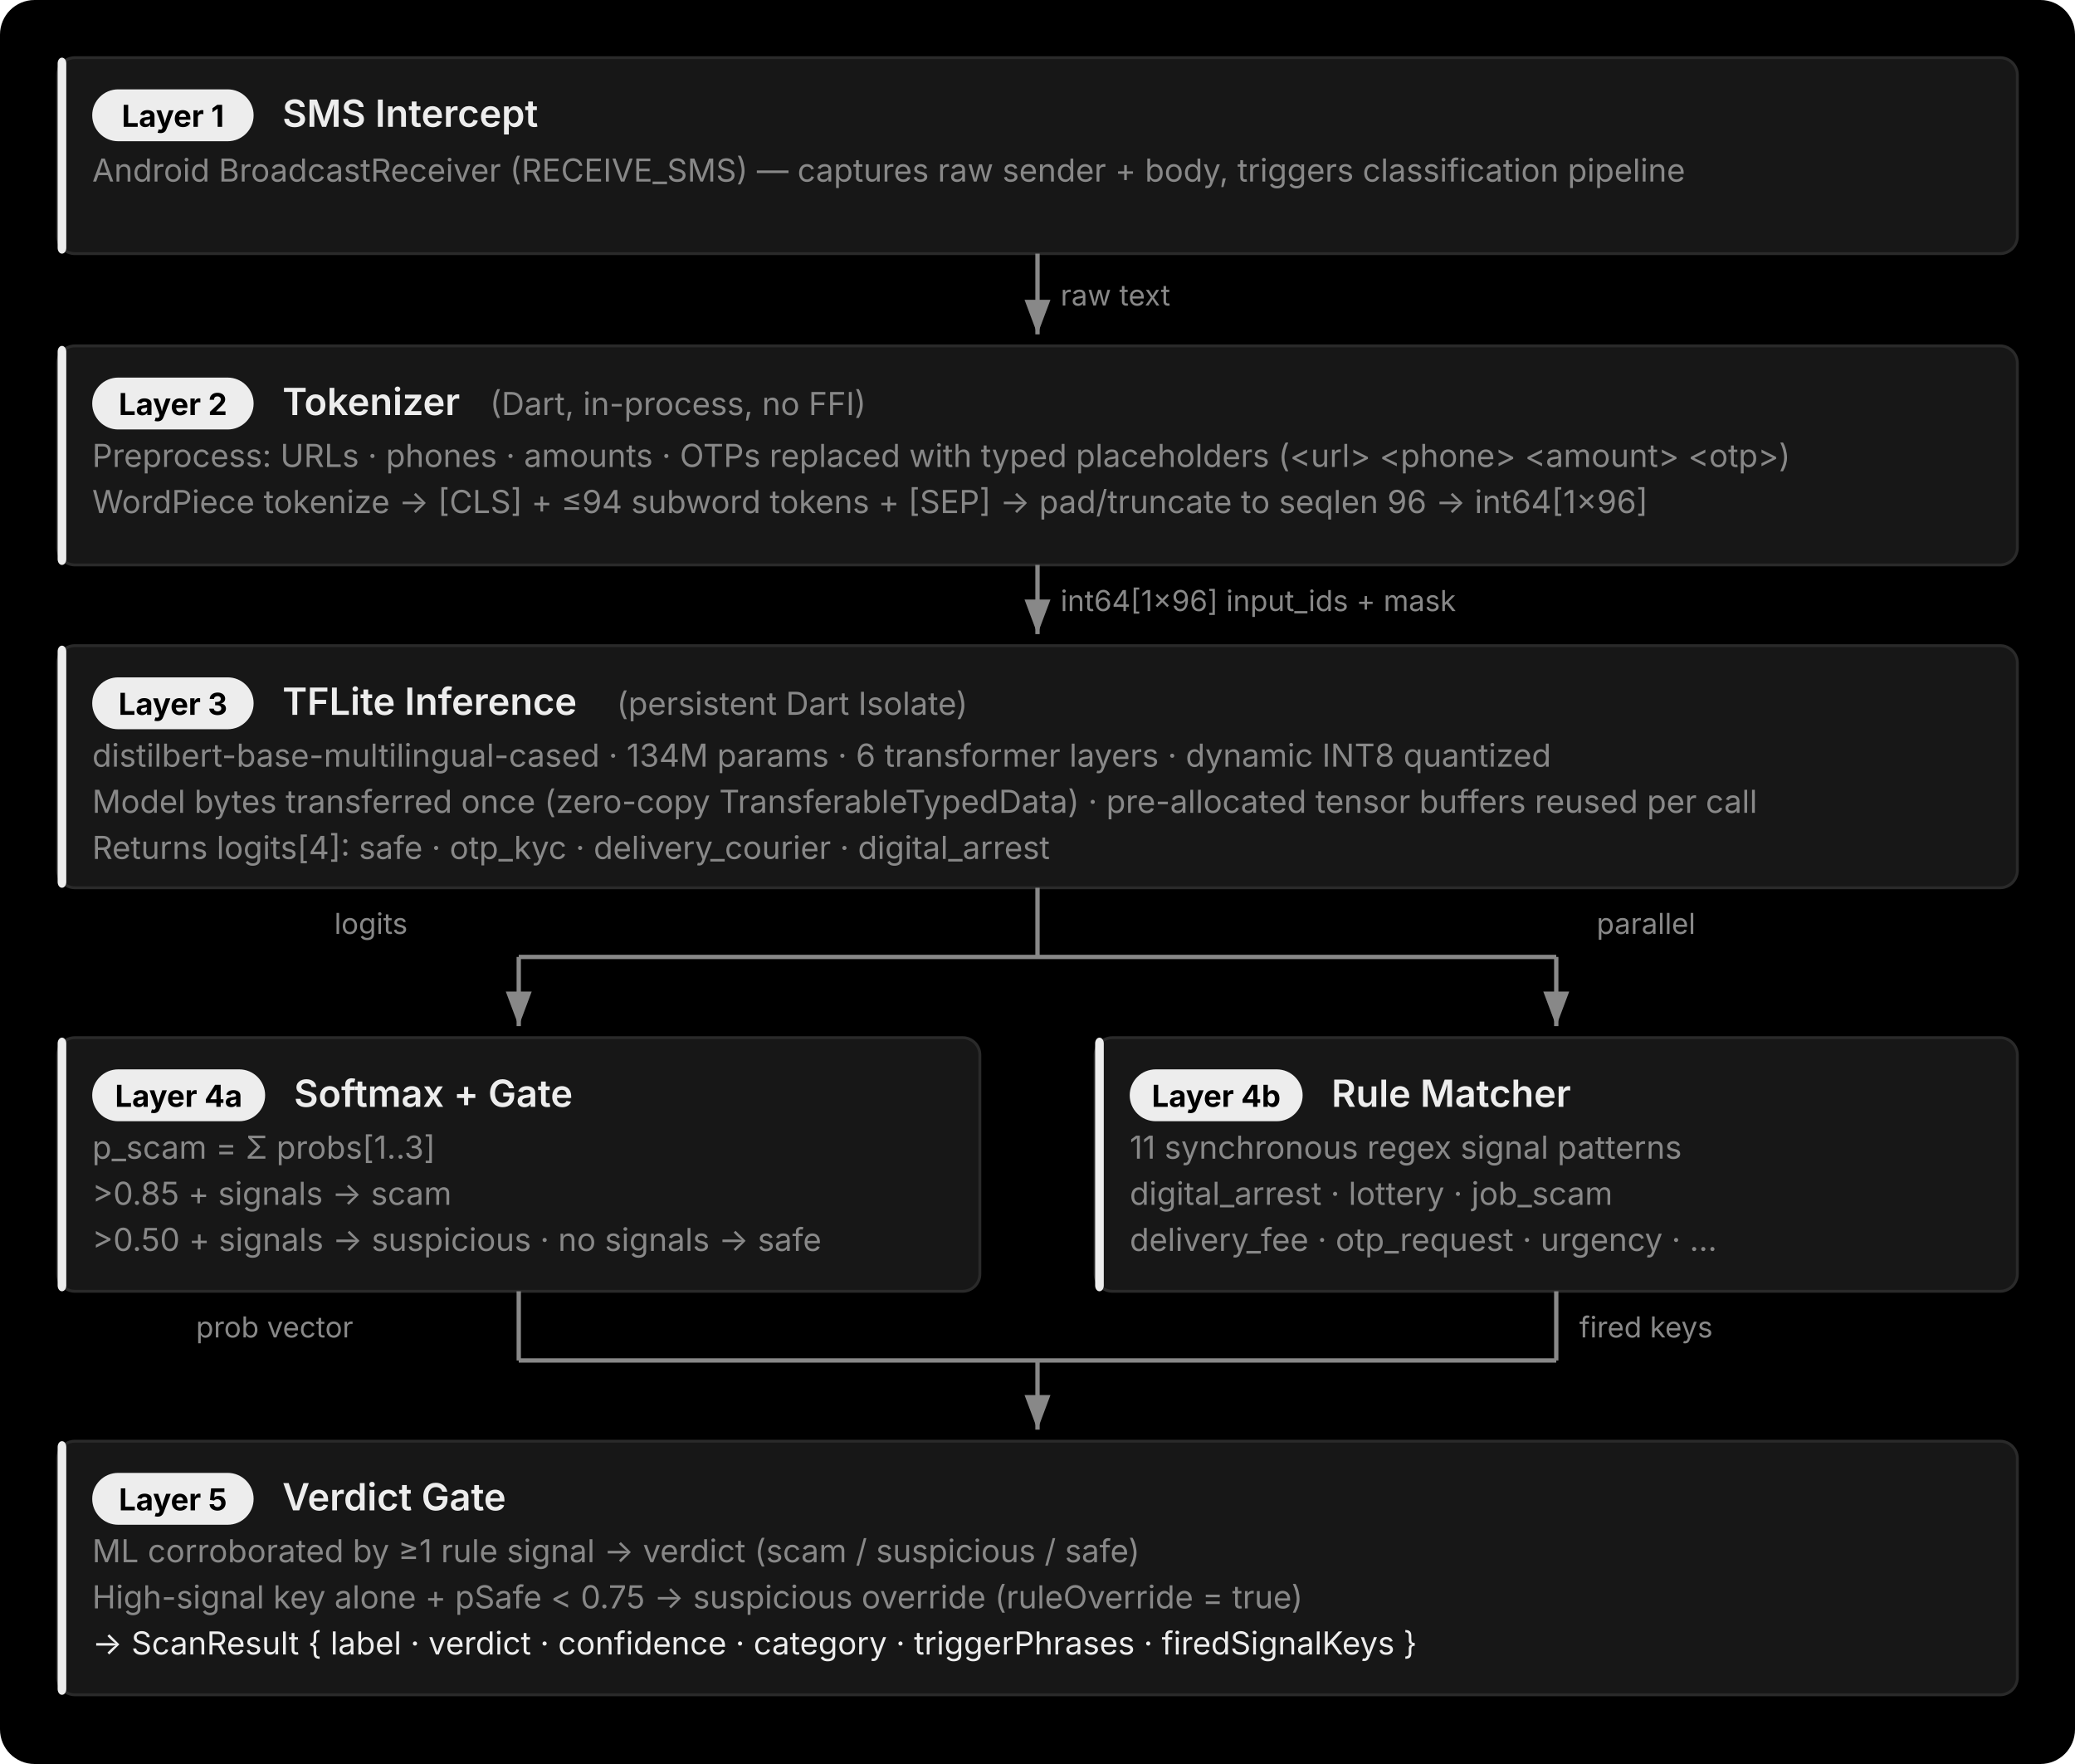
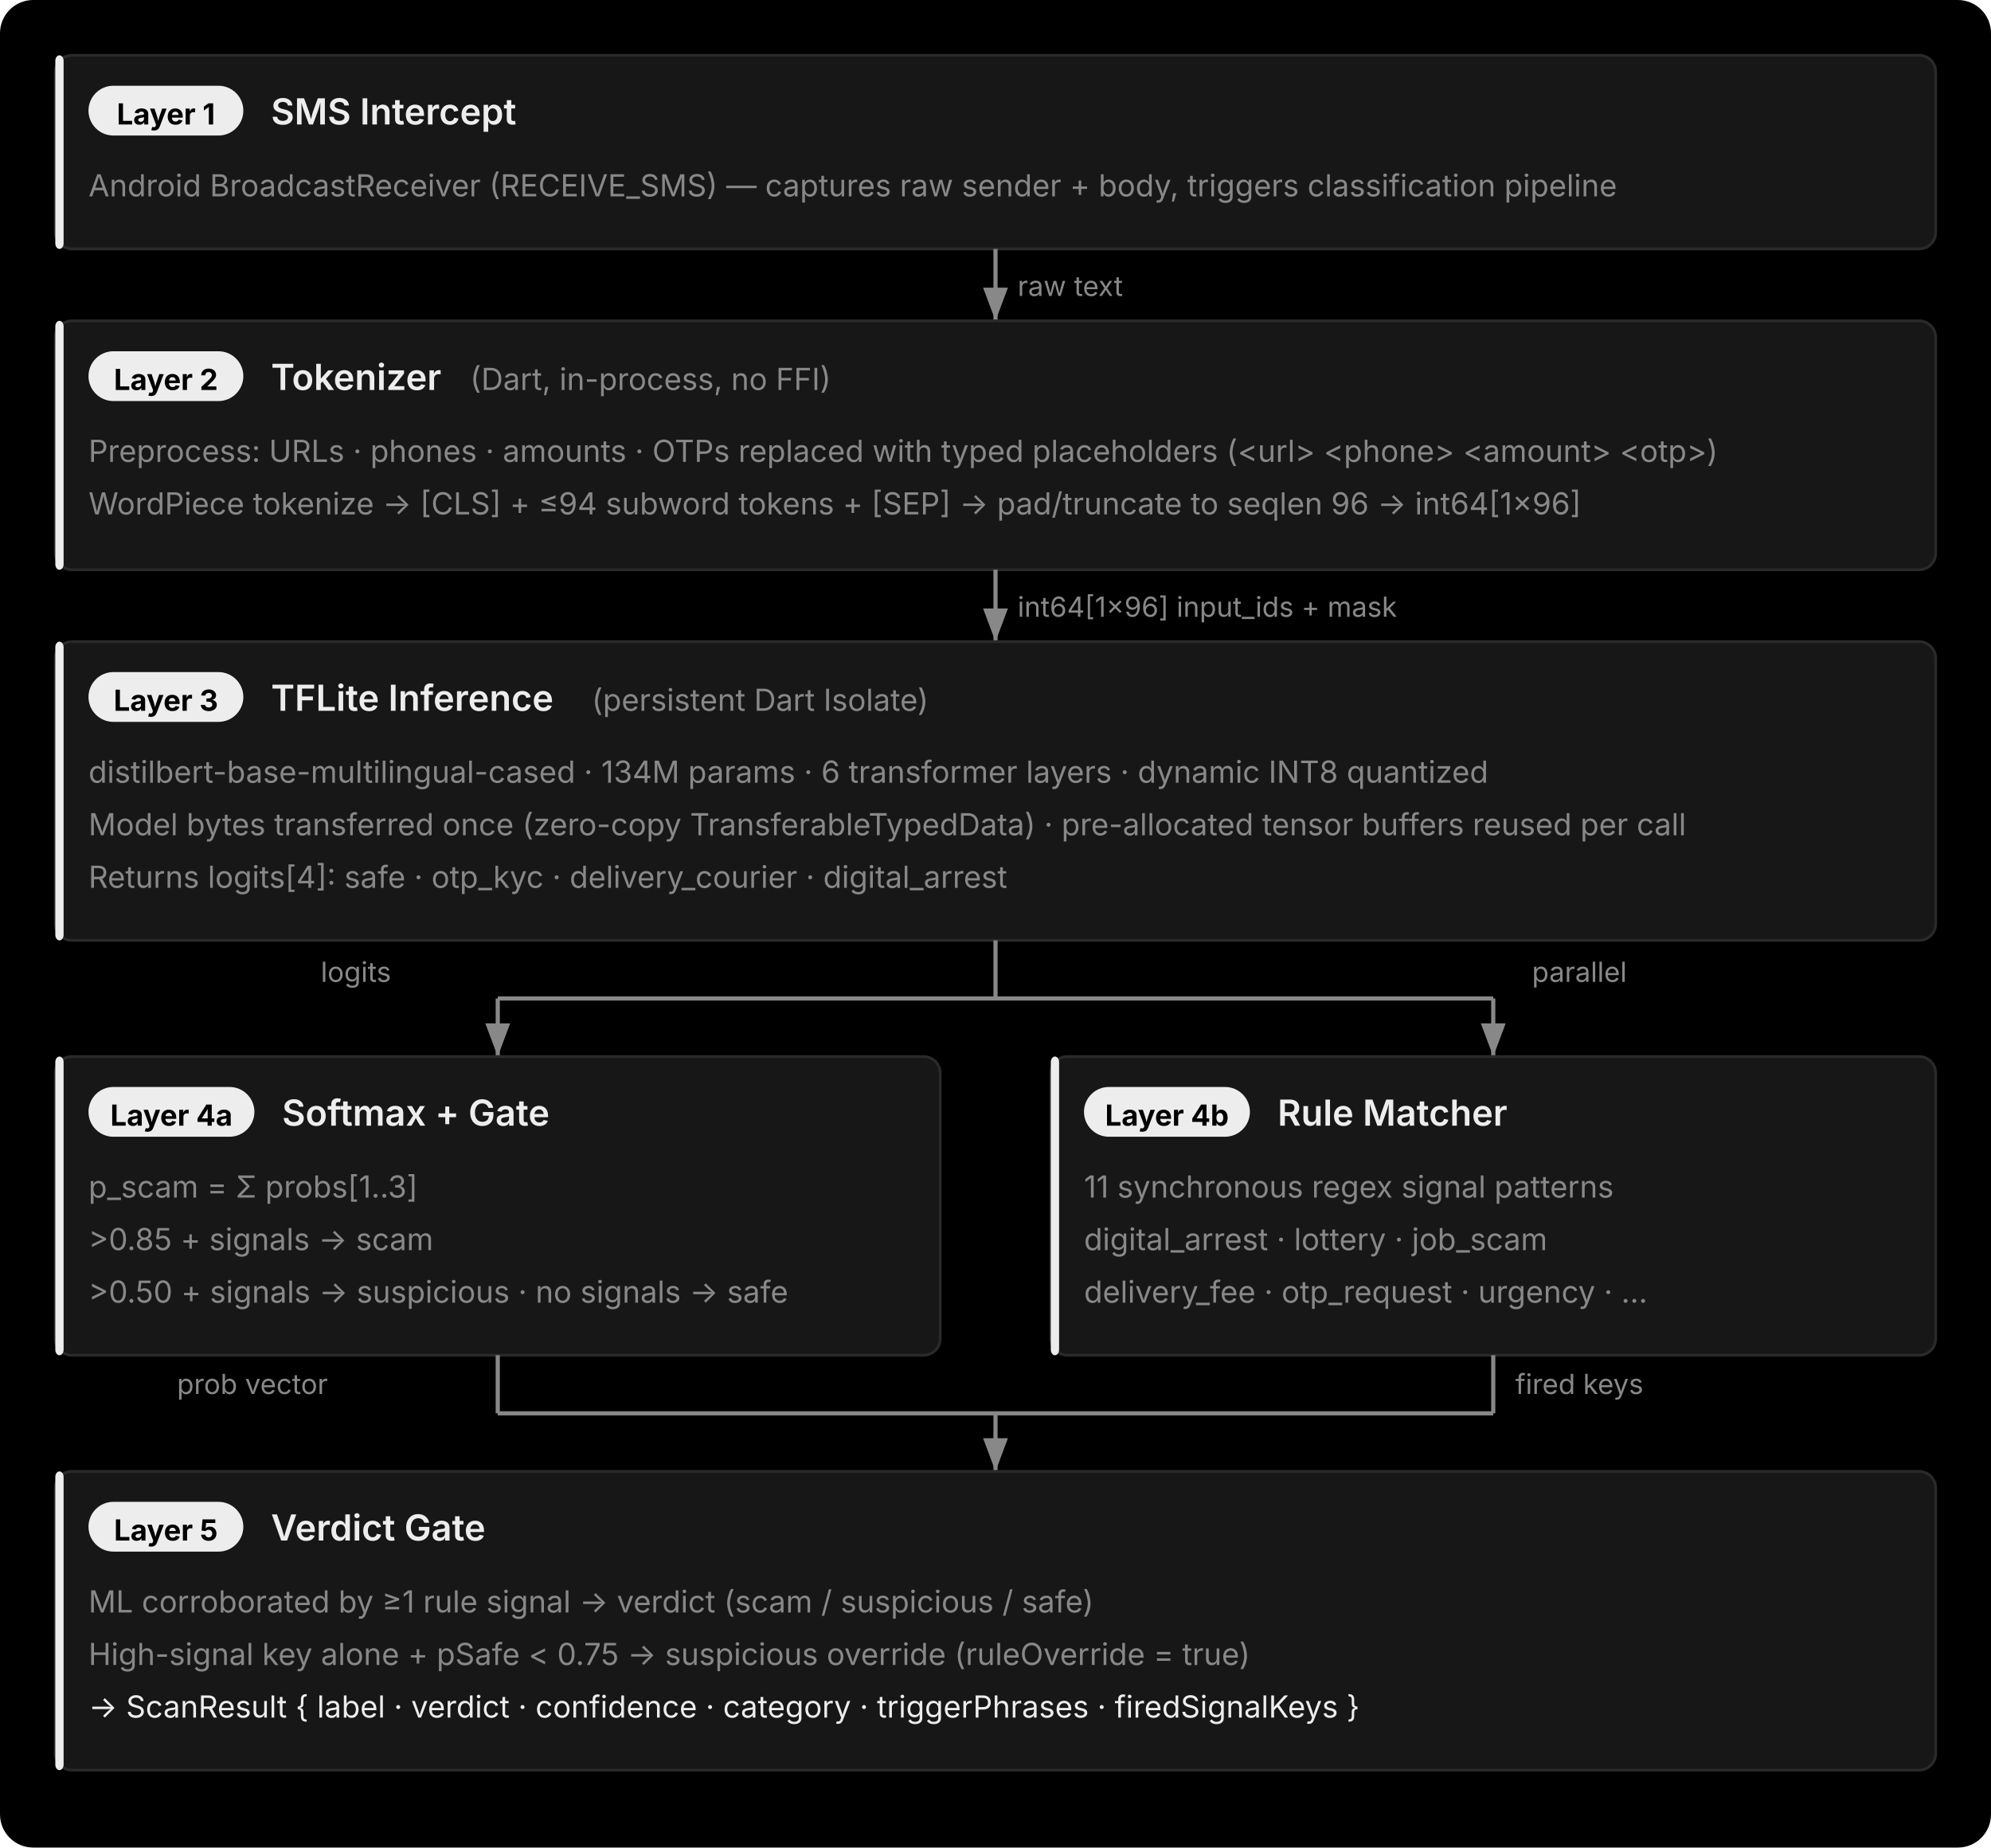
- <svg xmlns="http://www.w3.org/2000/svg" viewBox="0 0 720 612" width="720" height="612">
+ <svg xmlns="http://www.w3.org/2000/svg" viewBox="0 0 720 668" width="720" height="668">
  <defs>
    <marker id="arr" markerWidth="8" markerHeight="6" refX="8" refY="3" orient="auto">
      <polygon points="0 0,8 3,0 6" fill="#888888" />
    </marker>
  </defs>
-   <rect width="720" height="612" rx="12" fill="#000000" />
-   <rect x="20" y="20" width="680" height="68" rx="6" fill="#171717" stroke="#2A2A2A" stroke-width="1" />
-   <rect x="20" y="20" width="3" height="68" rx="2" fill="#EDEDED" />
+   <rect width="720" height="668" rx="12" fill="#000000" />
+   <rect x="20" y="20" width="680" height="70" rx="6" fill="#171717" stroke="#2A2A2A" stroke-width="1" />
+   <rect x="20" y="20" width="3" height="70" rx="2" fill="#EDEDED" />
  <rect x="32" y="31" width="56" height="18" rx="9" fill="#EDEDED" />
-   <text x="60" y="44" text-anchor="middle" font-family="system-ui,-apple-system,sans-serif" font-size="10.5" font-weight="700" fill="#000000">Layer 1</text>
-   <text x="98" y="44" font-family="system-ui,-apple-system,sans-serif" font-size="13" font-weight="600" fill="#EDEDED">SMS Intercept</text>
-   <text x="32" y="63" font-family="system-ui,-apple-system,sans-serif" font-size="11" fill="#888888">Android BroadcastReceiver (RECEIVE_SMS) — captures raw sender + body, triggers classification pipeline</text>
-   <line x1="360" y1="88" x2="360" y2="116" stroke="#888888" stroke-width="1.5" marker-end="url(#arr)" />
-   <text x="368" y="106" font-family="system-ui,-apple-system,sans-serif" font-size="10" fill="#888888">raw text</text>
-   <rect x="20" y="120" width="680" height="76" rx="6" fill="#171717" stroke="#2A2A2A" stroke-width="1" />
-   <rect x="20" y="120" width="3" height="76" rx="2" fill="#EDEDED" />
-   <rect x="32" y="131" width="56" height="18" rx="9" fill="#EDEDED" />
-   <text x="60" y="144" text-anchor="middle" font-family="system-ui,-apple-system,sans-serif" font-size="10.5" font-weight="700" fill="#000000">Layer 2</text>
-   <text x="98" y="144" font-family="system-ui,-apple-system,sans-serif" font-size="13" font-weight="600" fill="#EDEDED">Tokenizer</text>
-   <text x="170" y="144" font-family="system-ui,-apple-system,sans-serif" font-size="11" fill="#888888">(Dart, in-process, no FFI)</text>
-   <text x="32" y="162" font-family="system-ui,-apple-system,sans-serif" font-size="11" fill="#888888">Preprocess: URLs · phones · amounts · OTPs replaced with typed placeholders (&lt;url&gt; &lt;phone&gt; &lt;amount&gt; &lt;otp&gt;)</text>
-   <text x="32" y="178" font-family="system-ui,-apple-system,sans-serif" font-size="11" fill="#888888">WordPiece tokenize → [CLS] + ≤94 subword tokens + [SEP] → pad/truncate to seqlen 96 → int64[1×96]</text>
-   <line x1="360" y1="196" x2="360" y2="220" stroke="#888888" stroke-width="1.5" marker-end="url(#arr)" />
-   <text x="368" y="212" font-family="system-ui,-apple-system,sans-serif" font-size="10" fill="#888888">int64[1×96] input_ids + mask</text>
-   <rect x="20" y="224" width="680" height="84" rx="6" fill="#171717" stroke="#2A2A2A" stroke-width="1" />
-   <rect x="20" y="224" width="3" height="84" rx="2" fill="#EDEDED" />
-   <rect x="32" y="235" width="56" height="18" rx="9" fill="#EDEDED" />
-   <text x="60" y="248" text-anchor="middle" font-family="system-ui,-apple-system,sans-serif" font-size="10.5" font-weight="700" fill="#000000">Layer 3</text>
-   <text x="98" y="248" font-family="system-ui,-apple-system,sans-serif" font-size="13" font-weight="600" fill="#EDEDED">TFLite Inference</text>
-   <text x="214" y="248" font-family="system-ui,-apple-system,sans-serif" font-size="11" fill="#888888">(persistent Dart Isolate)</text>
-   <text x="32" y="266" font-family="system-ui,-apple-system,sans-serif" font-size="11" fill="#888888">distilbert-base-multilingual-cased · 134M params · 6 transformer layers · dynamic INT8 quantized</text>
-   <text x="32" y="282" font-family="system-ui,-apple-system,sans-serif" font-size="11" fill="#888888">Model bytes transferred once (zero-copy TransferableTypedData) · pre-allocated tensor buffers reused per call</text>
-   <text x="32" y="298" font-family="system-ui,-apple-system,sans-serif" font-size="11" fill="#888888">Returns logits[4]:  safe · otp_kyc · delivery_courier · digital_arrest</text>
-   <line x1="360" y1="308" x2="360" y2="332" stroke="#888888" stroke-width="1.5" />
-   <line x1="180" y1="332" x2="540" y2="332" stroke="#888888" stroke-width="1.5" />
-   <line x1="180" y1="332" x2="180" y2="356" stroke="#888888" stroke-width="1.5" marker-end="url(#arr)" />
-   <line x1="540" y1="332" x2="540" y2="356" stroke="#888888" stroke-width="1.5" marker-end="url(#arr)" />
-   <text x="116" y="324" font-family="system-ui,-apple-system,sans-serif" font-size="10" fill="#888888">logits</text>
-   <text x="554" y="324" font-family="system-ui,-apple-system,sans-serif" font-size="10" fill="#888888">parallel</text>
-   <rect x="20" y="360" width="320" height="88" rx="6" fill="#171717" stroke="#2A2A2A" stroke-width="1" />
-   <rect x="20" y="360" width="3" height="88" rx="2" fill="#EDEDED" />
-   <rect x="32" y="371" width="60" height="18" rx="9" fill="#EDEDED" />
-   <text x="62" y="384" text-anchor="middle" font-family="system-ui,-apple-system,sans-serif" font-size="10.5" font-weight="700" fill="#000000">Layer 4a</text>
-   <text x="102" y="384" font-family="system-ui,-apple-system,sans-serif" font-size="13" font-weight="600" fill="#EDEDED">Softmax + Gate</text>
-   <text x="32" y="402" font-family="system-ui,-apple-system,sans-serif" font-size="11" fill="#888888">p_scam = Σ probs[1..3]</text>
-   <text x="32" y="418" font-family="system-ui,-apple-system,sans-serif" font-size="11" fill="#888888">&gt;0.85 + signals → scam</text>
-   <text x="32" y="434" font-family="system-ui,-apple-system,sans-serif" font-size="11" fill="#888888">&gt;0.50 + signals → suspicious · no signals → safe</text>
-   <rect x="380" y="360" width="320" height="88" rx="6" fill="#171717" stroke="#2A2A2A" stroke-width="1" />
-   <rect x="380" y="360" width="3" height="88" rx="2" fill="#EDEDED" />
-   <rect x="392" y="371" width="60" height="18" rx="9" fill="#EDEDED" />
-   <text x="422" y="384" text-anchor="middle" font-family="system-ui,-apple-system,sans-serif" font-size="10.5" font-weight="700" fill="#000000">Layer 4b</text>
-   <text x="462" y="384" font-family="system-ui,-apple-system,sans-serif" font-size="13" font-weight="600" fill="#EDEDED">Rule Matcher</text>
-   <text x="392" y="402" font-family="system-ui,-apple-system,sans-serif" font-size="11" fill="#888888">11 synchronous regex signal patterns</text>
-   <text x="392" y="418" font-family="system-ui,-apple-system,sans-serif" font-size="11" fill="#888888">digital_arrest · lottery · job_scam</text>
-   <text x="392" y="434" font-family="system-ui,-apple-system,sans-serif" font-size="11" fill="#888888">delivery_fee · otp_request · urgency · …</text>
-   <line x1="180" y1="448" x2="180" y2="472" stroke="#888888" stroke-width="1.5" />
-   <line x1="540" y1="448" x2="540" y2="472" stroke="#888888" stroke-width="1.5" />
-   <line x1="180" y1="472" x2="540" y2="472" stroke="#888888" stroke-width="1.5" />
-   <line x1="360" y1="472" x2="360" y2="496" stroke="#888888" stroke-width="1.5" marker-end="url(#arr)" />
-   <text x="68" y="464" font-family="system-ui,-apple-system,sans-serif" font-size="10" fill="#888888">prob vector</text>
-   <text x="548" y="464" font-family="system-ui,-apple-system,sans-serif" font-size="10" fill="#888888">fired keys</text>
-   <rect x="20" y="500" width="680" height="88" rx="6" fill="#171717" stroke="#2A2A2A" stroke-width="1" />
-   <rect x="20" y="500" width="3" height="88" rx="2" fill="#EDEDED" />
-   <rect x="32" y="511" width="56" height="18" rx="9" fill="#EDEDED" />
-   <text x="60" y="524" text-anchor="middle" font-family="system-ui,-apple-system,sans-serif" font-size="10.5" font-weight="700" fill="#000000">Layer 5</text>
-   <text x="98" y="524" font-family="system-ui,-apple-system,sans-serif" font-size="13" font-weight="600" fill="#EDEDED">Verdict Gate</text>
-   <text x="32" y="542" font-family="system-ui,-apple-system,sans-serif" font-size="11" fill="#888888">ML corroborated by ≥1 rule signal → verdict (scam / suspicious / safe)</text>
-   <text x="32" y="558" font-family="system-ui,-apple-system,sans-serif" font-size="11" fill="#888888">High-signal key alone + pSafe &lt; 0.75 → suspicious override  (ruleOverride = true)</text>
-   <text x="32" y="574" font-family="system-ui,-apple-system,sans-serif" font-size="11" fill="#EDEDED">→  ScanResult { label · verdict · confidence · category · triggerPhrases · firedSignalKeys }</text>
+   <text x="60" y="45" text-anchor="middle" font-family="system-ui,-apple-system,sans-serif" font-size="10.5" font-weight="700" fill="#000000">Layer 1</text>
+   <text x="98" y="45" font-family="system-ui,-apple-system,sans-serif" font-size="13" font-weight="600" fill="#EDEDED">SMS Intercept</text>
+   <text x="32" y="71" font-family="system-ui,-apple-system,sans-serif" font-size="11" fill="#888888">Android BroadcastReceiver (RECEIVE_SMS) — captures raw sender + body, triggers classification pipeline</text>
+   <line x1="360" y1="90" x2="360" y2="116" stroke="#888888" stroke-width="1.5" marker-end="url(#arr)" />
+   <text x="368" y="107" font-family="system-ui,-apple-system,sans-serif" font-size="10" fill="#888888">raw text</text>
+   <rect x="20" y="116" width="680" height="90" rx="6" fill="#171717" stroke="#2A2A2A" stroke-width="1" />
+   <rect x="20" y="116" width="3" height="90" rx="2" fill="#EDEDED" />
+   <rect x="32" y="127" width="56" height="18" rx="9" fill="#EDEDED" />
+   <text x="60" y="141" text-anchor="middle" font-family="system-ui,-apple-system,sans-serif" font-size="10.5" font-weight="700" fill="#000000">Layer 2</text>
+   <text x="98" y="141" font-family="system-ui,-apple-system,sans-serif" font-size="13" font-weight="600" fill="#EDEDED">Tokenizer</text>
+   <text x="170" y="141" font-family="system-ui,-apple-system,sans-serif" font-size="11" fill="#888888">(Dart, in-process, no FFI)</text>
+   <text x="32" y="167" font-family="system-ui,-apple-system,sans-serif" font-size="11" fill="#888888">Preprocess: URLs · phones · amounts · OTPs replaced with typed placeholders (&lt;url&gt; &lt;phone&gt; &lt;amount&gt; &lt;otp&gt;)</text>
+   <text x="32" y="186" font-family="system-ui,-apple-system,sans-serif" font-size="11" fill="#888888">WordPiece tokenize → [CLS] + ≤94 subword tokens + [SEP] → pad/truncate to seqlen 96 → int64[1×96]</text>
+   <line x1="360" y1="206" x2="360" y2="232" stroke="#888888" stroke-width="1.5" marker-end="url(#arr)" />
+   <text x="368" y="223" font-family="system-ui,-apple-system,sans-serif" font-size="10" fill="#888888">int64[1×96] input_ids + mask</text>
+   <rect x="20" y="232" width="680" height="108" rx="6" fill="#171717" stroke="#2A2A2A" stroke-width="1" />
+   <rect x="20" y="232" width="3" height="108" rx="2" fill="#EDEDED" />
+   <rect x="32" y="243" width="56" height="18" rx="9" fill="#EDEDED" />
+   <text x="60" y="257" text-anchor="middle" font-family="system-ui,-apple-system,sans-serif" font-size="10.5" font-weight="700" fill="#000000">Layer 3</text>
+   <text x="98" y="257" font-family="system-ui,-apple-system,sans-serif" font-size="13" font-weight="600" fill="#EDEDED">TFLite Inference</text>
+   <text x="214" y="257" font-family="system-ui,-apple-system,sans-serif" font-size="11" fill="#888888">(persistent Dart Isolate)</text>
+   <text x="32" y="283" font-family="system-ui,-apple-system,sans-serif" font-size="11" fill="#888888">distilbert-base-multilingual-cased · 134M params · 6 transformer layers · dynamic INT8 quantized</text>
+   <text x="32" y="302" font-family="system-ui,-apple-system,sans-serif" font-size="11" fill="#888888">Model bytes transferred once (zero-copy TransferableTypedData) · pre-allocated tensor buffers reused per call</text>
+   <text x="32" y="321" font-family="system-ui,-apple-system,sans-serif" font-size="11" fill="#888888">Returns logits[4]:  safe · otp_kyc · delivery_courier · digital_arrest</text>
+   <line x1="360" y1="340" x2="360" y2="361" stroke="#888888" stroke-width="1.5" />
+   <line x1="180" y1="361" x2="540" y2="361" stroke="#888888" stroke-width="1.5" />
+   <line x1="180" y1="361" x2="180" y2="382" stroke="#888888" stroke-width="1.5" marker-end="url(#arr)" />
+   <line x1="540" y1="361" x2="540" y2="382" stroke="#888888" stroke-width="1.5" marker-end="url(#arr)" />
+   <text x="116" y="355" font-family="system-ui,-apple-system,sans-serif" font-size="10" fill="#888888">logits</text>
+   <text x="554" y="355" font-family="system-ui,-apple-system,sans-serif" font-size="10" fill="#888888">parallel</text>
+   <rect x="20" y="382" width="320" height="108" rx="6" fill="#171717" stroke="#2A2A2A" stroke-width="1" />
+   <rect x="20" y="382" width="3" height="108" rx="2" fill="#EDEDED" />
+   <rect x="32" y="393" width="60" height="18" rx="9" fill="#EDEDED" />
+   <text x="62" y="407" text-anchor="middle" font-family="system-ui,-apple-system,sans-serif" font-size="10.5" font-weight="700" fill="#000000">Layer 4a</text>
+   <text x="102" y="407" font-family="system-ui,-apple-system,sans-serif" font-size="13" font-weight="600" fill="#EDEDED">Softmax + Gate</text>
+   <text x="32" y="433" font-family="system-ui,-apple-system,sans-serif" font-size="11" fill="#888888">p_scam = Σ probs[1..3]</text>
+   <text x="32" y="452" font-family="system-ui,-apple-system,sans-serif" font-size="11" fill="#888888">&gt;0.85 + signals → scam</text>
+   <text x="32" y="471" font-family="system-ui,-apple-system,sans-serif" font-size="11" fill="#888888">&gt;0.50 + signals → suspicious · no signals → safe</text>
+   <rect x="380" y="382" width="320" height="108" rx="6" fill="#171717" stroke="#2A2A2A" stroke-width="1" />
+   <rect x="380" y="382" width="3" height="108" rx="2" fill="#EDEDED" />
+   <rect x="392" y="393" width="60" height="18" rx="9" fill="#EDEDED" />
+   <text x="422" y="407" text-anchor="middle" font-family="system-ui,-apple-system,sans-serif" font-size="10.5" font-weight="700" fill="#000000">Layer 4b</text>
+   <text x="462" y="407" font-family="system-ui,-apple-system,sans-serif" font-size="13" font-weight="600" fill="#EDEDED">Rule Matcher</text>
+   <text x="392" y="433" font-family="system-ui,-apple-system,sans-serif" font-size="11" fill="#888888">11 synchronous regex signal patterns</text>
+   <text x="392" y="452" font-family="system-ui,-apple-system,sans-serif" font-size="11" fill="#888888">digital_arrest · lottery · job_scam</text>
+   <text x="392" y="471" font-family="system-ui,-apple-system,sans-serif" font-size="11" fill="#888888">delivery_fee · otp_request · urgency · …</text>
+   <line x1="180" y1="490" x2="180" y2="511" stroke="#888888" stroke-width="1.5" />
+   <line x1="540" y1="490" x2="540" y2="511" stroke="#888888" stroke-width="1.5" />
+   <line x1="180" y1="511" x2="540" y2="511" stroke="#888888" stroke-width="1.5" />
+   <line x1="360" y1="511" x2="360" y2="532" stroke="#888888" stroke-width="1.5" marker-end="url(#arr)" />
+   <text x="64" y="504" font-family="system-ui,-apple-system,sans-serif" font-size="10" fill="#888888">prob vector</text>
+   <text x="548" y="504" font-family="system-ui,-apple-system,sans-serif" font-size="10" fill="#888888">fired keys</text>
+   <rect x="20" y="532" width="680" height="108" rx="6" fill="#171717" stroke="#2A2A2A" stroke-width="1" />
+   <rect x="20" y="532" width="3" height="108" rx="2" fill="#EDEDED" />
+   <rect x="32" y="543" width="56" height="18" rx="9" fill="#EDEDED" />
+   <text x="60" y="557" text-anchor="middle" font-family="system-ui,-apple-system,sans-serif" font-size="10.5" font-weight="700" fill="#000000">Layer 5</text>
+   <text x="98" y="557" font-family="system-ui,-apple-system,sans-serif" font-size="13" font-weight="600" fill="#EDEDED">Verdict Gate</text>
+   <text x="32" y="583" font-family="system-ui,-apple-system,sans-serif" font-size="11" fill="#888888">ML corroborated by ≥1 rule signal → verdict (scam / suspicious / safe)</text>
+   <text x="32" y="602" font-family="system-ui,-apple-system,sans-serif" font-size="11" fill="#888888">High-signal key alone + pSafe &lt; 0.75 → suspicious override  (ruleOverride = true)</text>
+   <text x="32" y="621" font-family="system-ui,-apple-system,sans-serif" font-size="11" fill="#EDEDED">→  ScanResult { label · verdict · confidence · category · triggerPhrases · firedSignalKeys }</text>
</svg>
